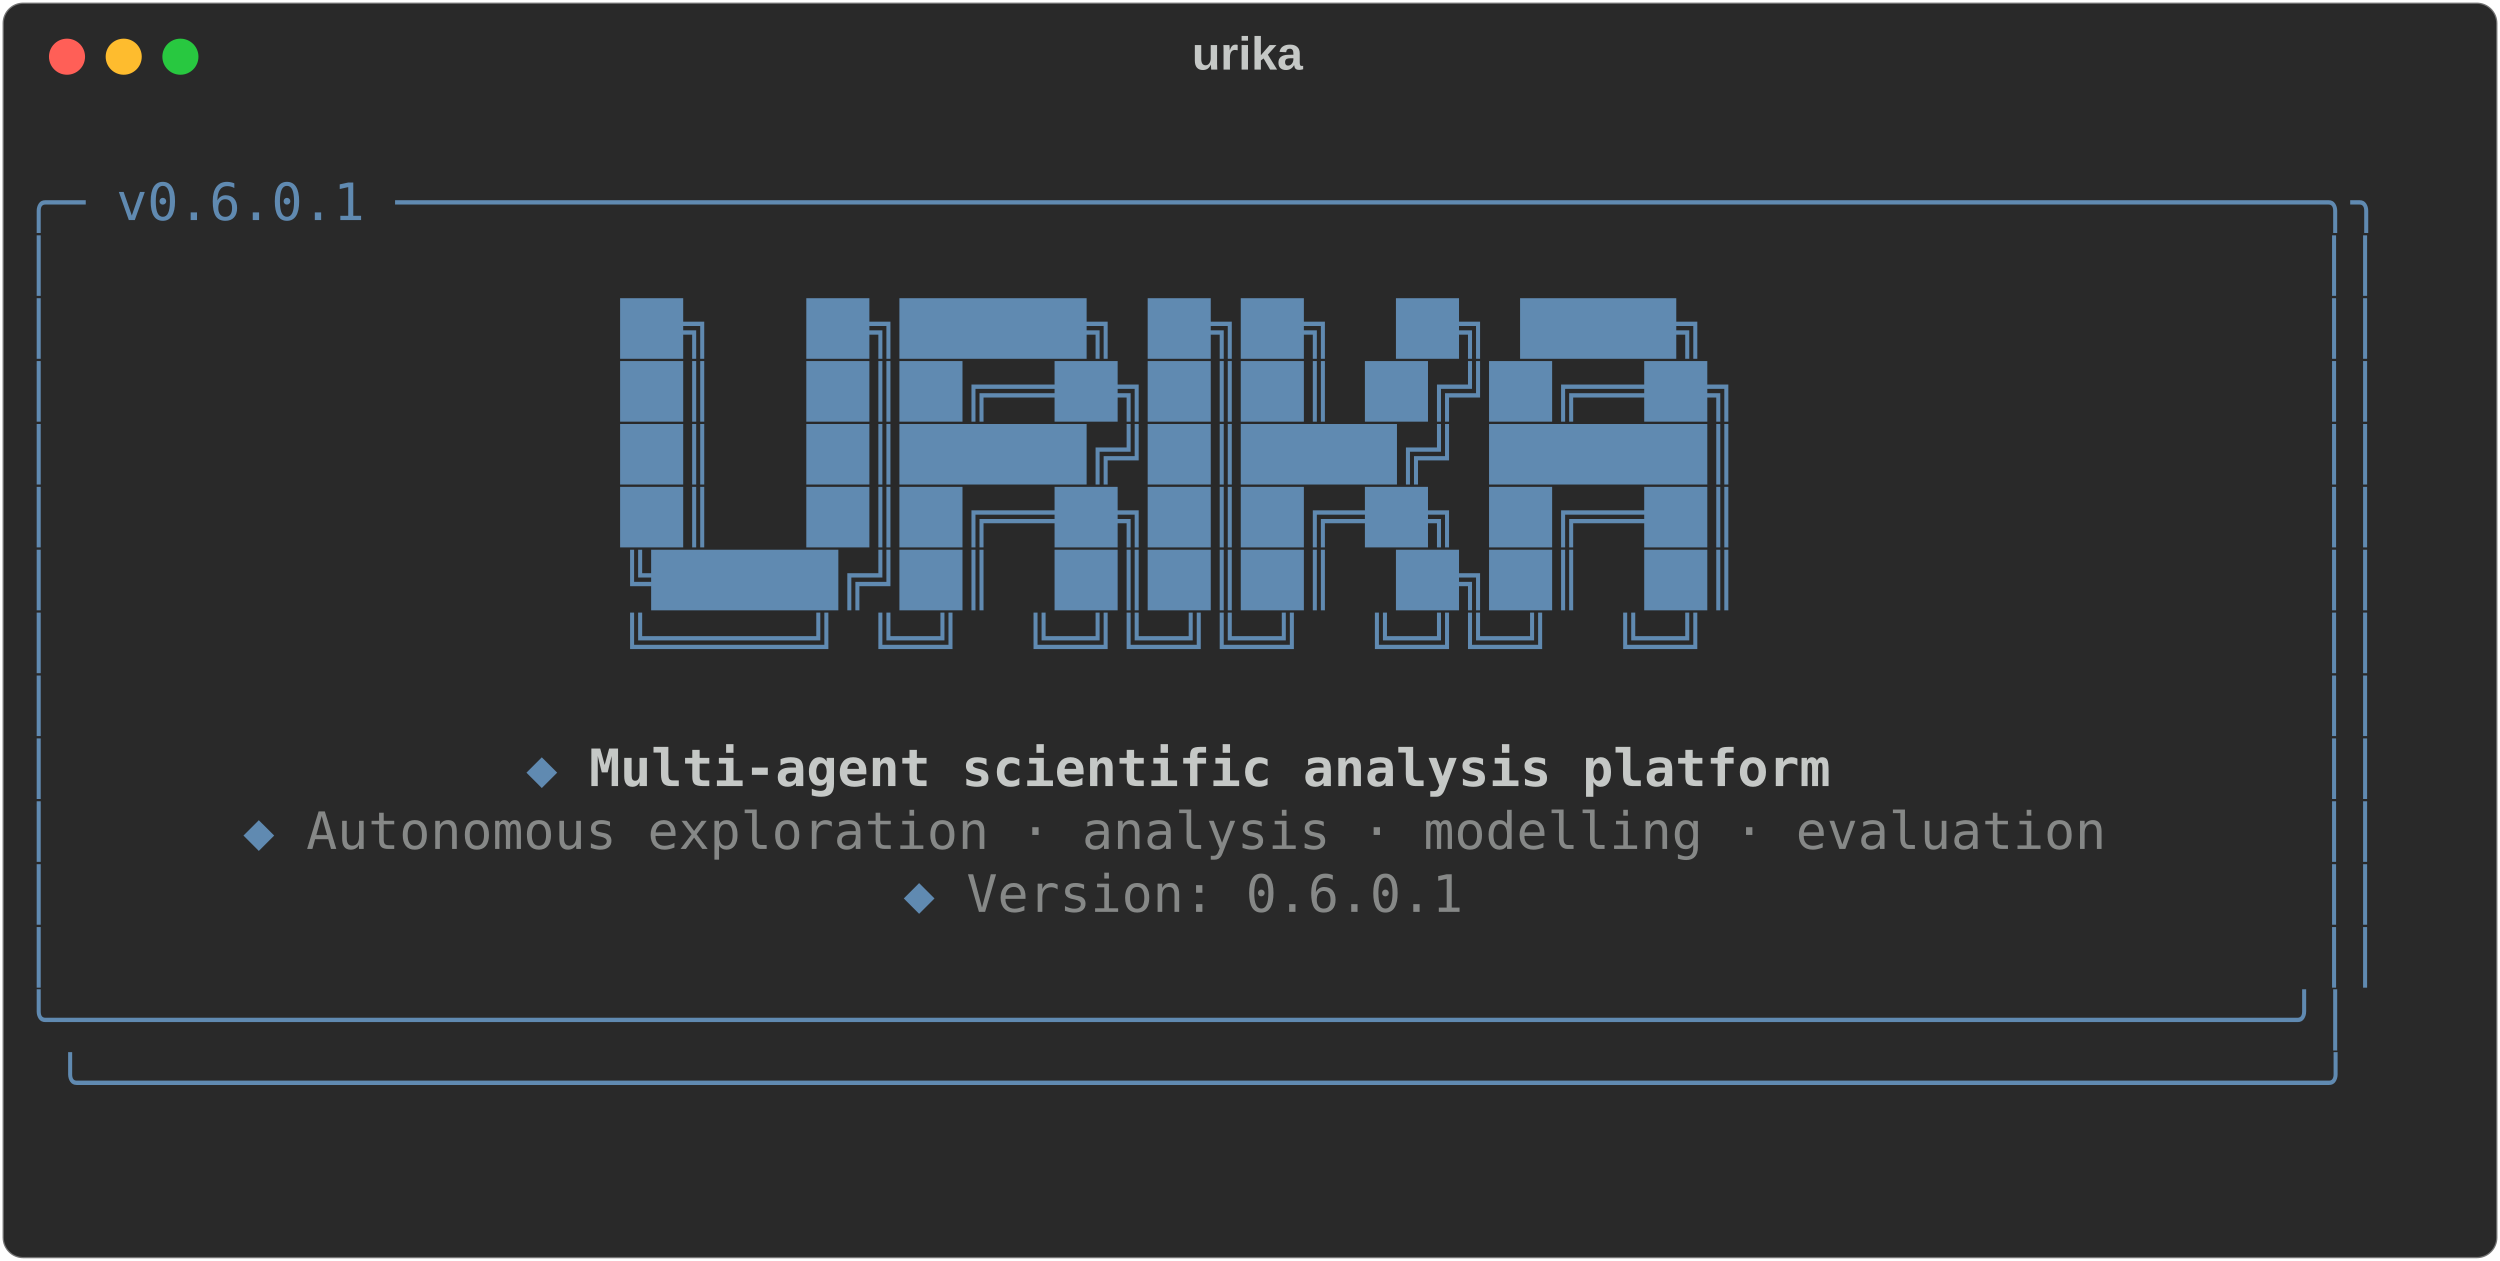
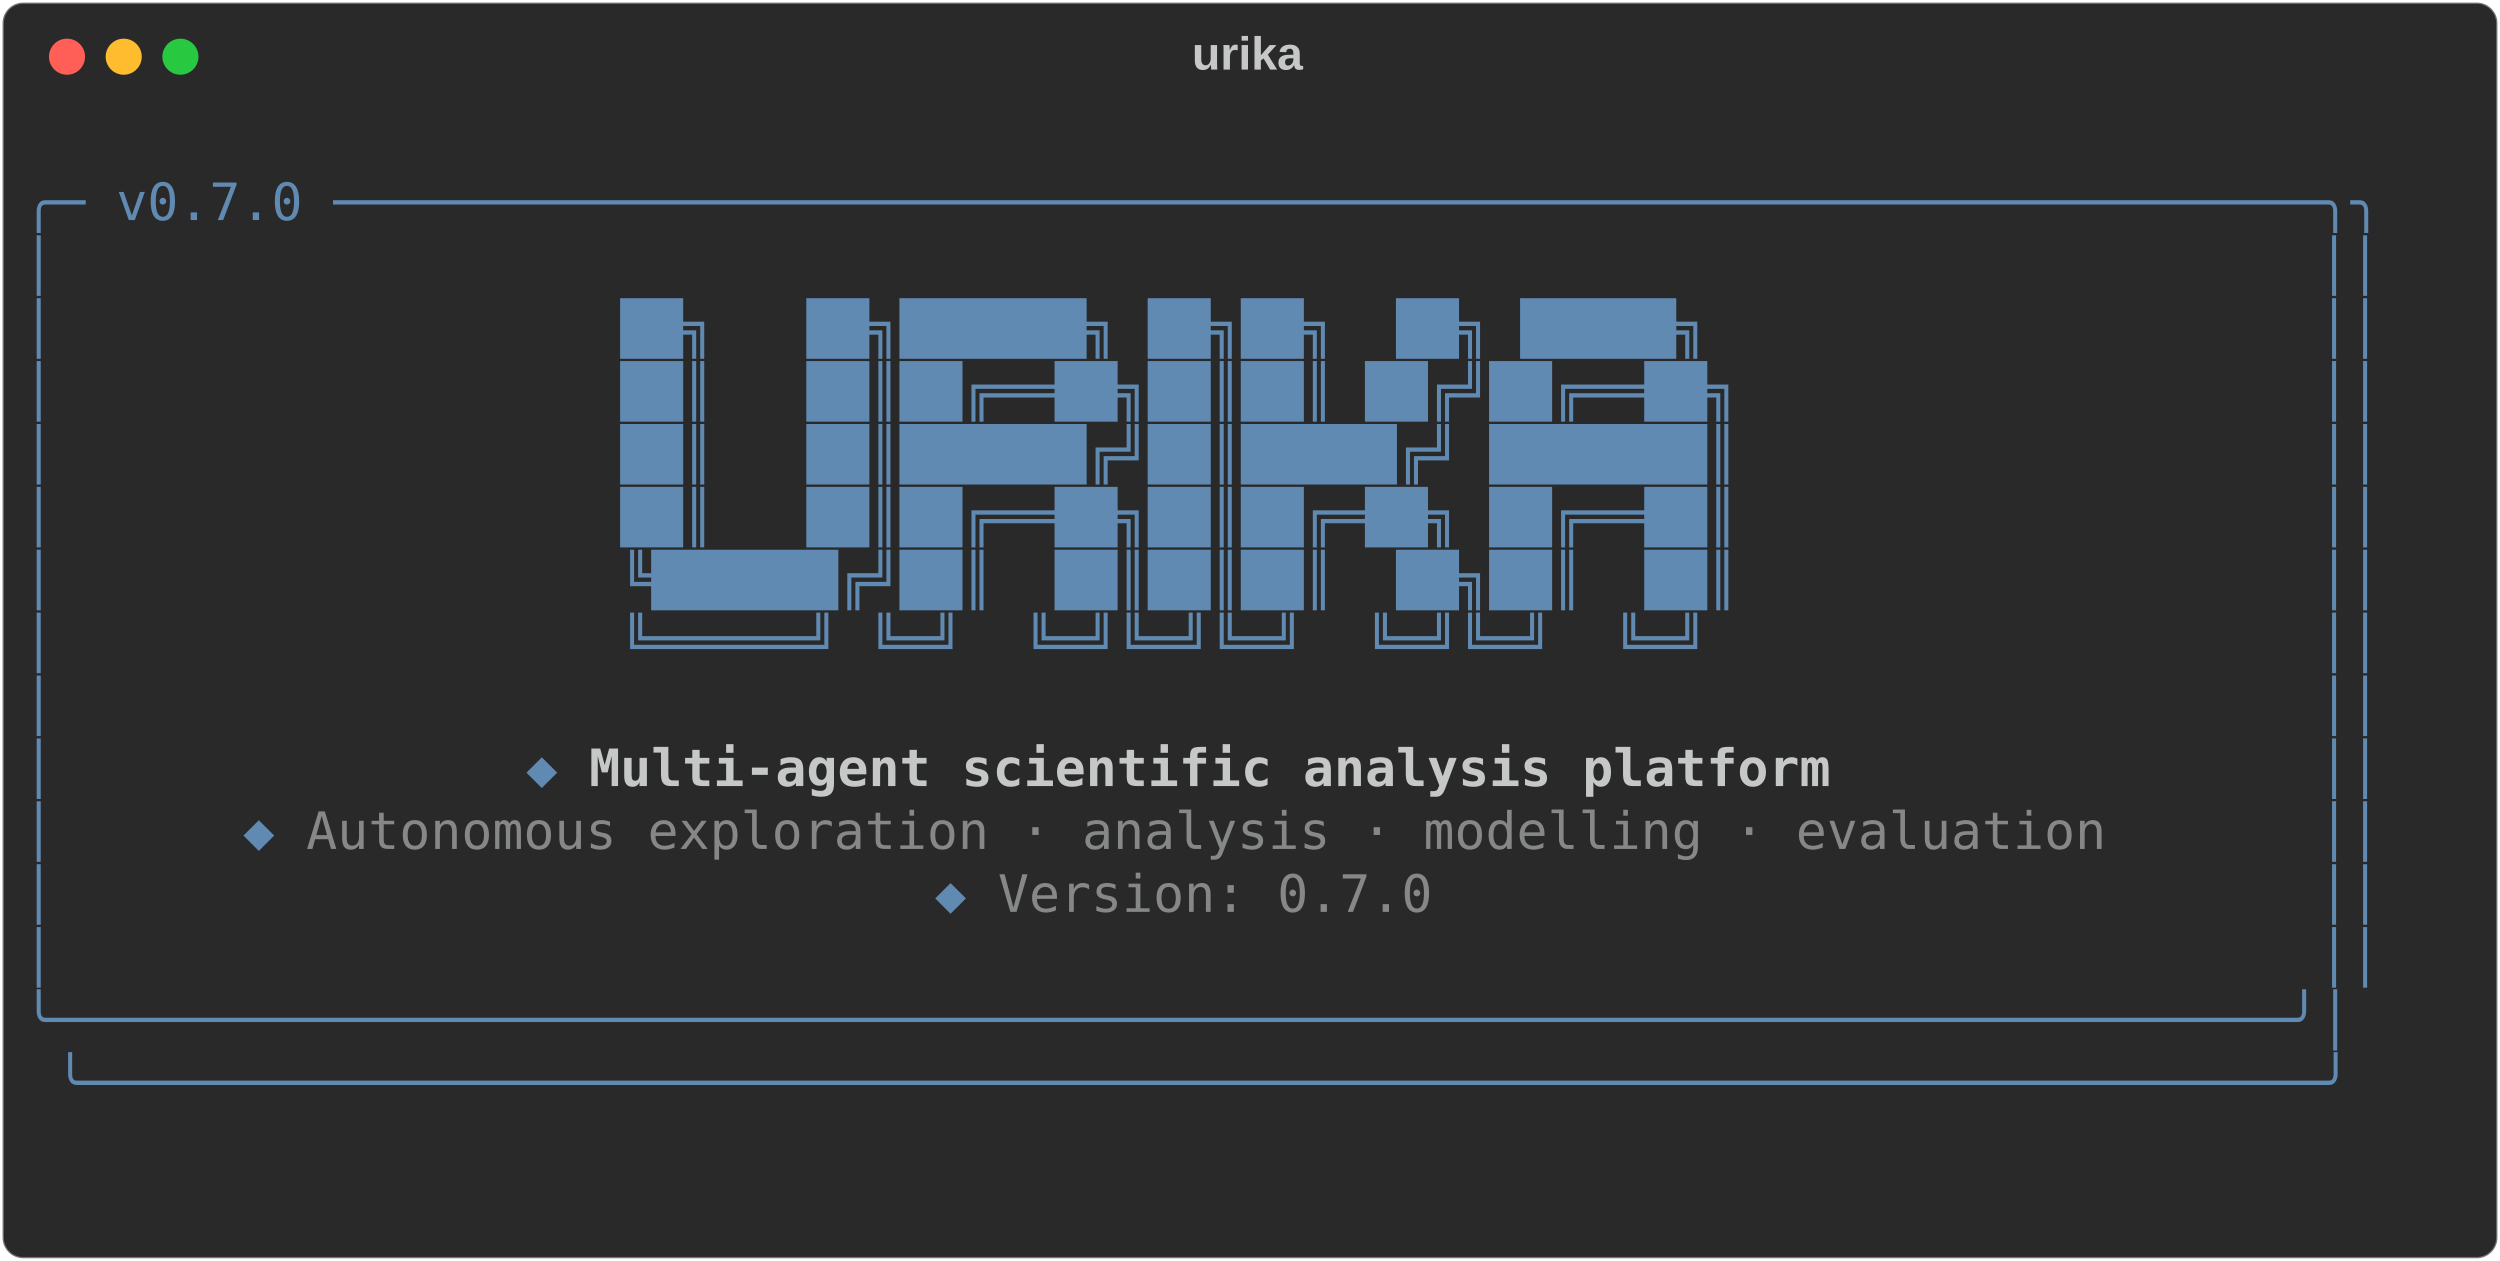
<svg xmlns="http://www.w3.org/2000/svg" class="rich-terminal" viewBox="0 0 970 489.2">
  <style>

    @font-face {
        font-family: "JetBrains Mono", "Fira Code";
        src: local("FiraCode-Regular"),
                url("https://cdnjs.cloudflare.com/ajax/libs/firacode/6.2.0/woff2/FiraCode-Regular.woff2") format("woff2"),
                url("https://cdnjs.cloudflare.com/ajax/libs/firacode/6.2.0/woff/FiraCode-Regular.woff") format("woff");
        font-style: normal;
        font-weight: 400;
    }
    @font-face {
        font-family: "JetBrains Mono", "Fira Code";
        src: local("FiraCode-Bold"),
                url("https://cdnjs.cloudflare.com/ajax/libs/firacode/6.2.0/woff2/FiraCode-Bold.woff2") format("woff2"),
                url("https://cdnjs.cloudflare.com/ajax/libs/firacode/6.2.0/woff/FiraCode-Bold.woff") format("woff");
        font-style: bold;
        font-weight: 700;
    }

-     .terminal-938280513-matrix {
+     .terminal-511248817-matrix {
        font-family: JetBrains Mono, Fira Code, DejaVu Sans Mono, monospace;
        font-size: 20px;
        line-height: 24.4px;
        font-variant-east-asian: full-width;
    }

-     .terminal-938280513-title {
+     .terminal-511248817-title {
        font-size: 18px;
        font-weight: bold;
        font-family: arial;
    }

-     .terminal-938280513-r1 { fill: #c5c8c6 }
- .terminal-938280513-r2 { fill: #608ab1 }
- .terminal-938280513-r3 { fill: #c5c8c6;font-weight: bold }
- .terminal-938280513-r4 { fill: #868887 }
+     .terminal-511248817-r1 { fill: #c5c8c6 }
+ .terminal-511248817-r2 { fill: #608ab1 }
+ .terminal-511248817-r3 { fill: #c5c8c6;font-weight: bold }
+ .terminal-511248817-r4 { fill: #868887 }
    </style>
  <defs>
-     <clipPath id="terminal-938280513-clip-terminal">
+     <clipPath id="terminal-511248817-clip-terminal">
      <rect x="0" y="0" width="950.6" height="438.2" />
    </clipPath>
-     <clipPath id="terminal-938280513-line-0">
+     <clipPath id="terminal-511248817-line-0">
      <rect x="0" y="1.5" width="951.6" height="24.65" />
    </clipPath>
-     <clipPath id="terminal-938280513-line-1">
+     <clipPath id="terminal-511248817-line-1">
      <rect x="0" y="25.9" width="951.6" height="24.65" />
    </clipPath>
-     <clipPath id="terminal-938280513-line-2">
+     <clipPath id="terminal-511248817-line-2">
      <rect x="0" y="50.3" width="951.6" height="24.65" />
    </clipPath>
-     <clipPath id="terminal-938280513-line-3">
+     <clipPath id="terminal-511248817-line-3">
      <rect x="0" y="74.7" width="951.6" height="24.65" />
    </clipPath>
-     <clipPath id="terminal-938280513-line-4">
+     <clipPath id="terminal-511248817-line-4">
      <rect x="0" y="99.1" width="951.6" height="24.65" />
    </clipPath>
-     <clipPath id="terminal-938280513-line-5">
+     <clipPath id="terminal-511248817-line-5">
      <rect x="0" y="123.5" width="951.6" height="24.65" />
    </clipPath>
-     <clipPath id="terminal-938280513-line-6">
+     <clipPath id="terminal-511248817-line-6">
      <rect x="0" y="147.9" width="951.6" height="24.65" />
    </clipPath>
-     <clipPath id="terminal-938280513-line-7">
+     <clipPath id="terminal-511248817-line-7">
      <rect x="0" y="172.3" width="951.6" height="24.65" />
    </clipPath>
-     <clipPath id="terminal-938280513-line-8">
+     <clipPath id="terminal-511248817-line-8">
      <rect x="0" y="196.7" width="951.6" height="24.65" />
    </clipPath>
-     <clipPath id="terminal-938280513-line-9">
+     <clipPath id="terminal-511248817-line-9">
      <rect x="0" y="221.1" width="951.6" height="24.65" />
    </clipPath>
-     <clipPath id="terminal-938280513-line-10">
+     <clipPath id="terminal-511248817-line-10">
      <rect x="0" y="245.5" width="951.6" height="24.65" />
    </clipPath>
-     <clipPath id="terminal-938280513-line-11">
+     <clipPath id="terminal-511248817-line-11">
      <rect x="0" y="269.9" width="951.6" height="24.65" />
    </clipPath>
-     <clipPath id="terminal-938280513-line-12">
+     <clipPath id="terminal-511248817-line-12">
      <rect x="0" y="294.3" width="951.6" height="24.65" />
    </clipPath>
-     <clipPath id="terminal-938280513-line-13">
+     <clipPath id="terminal-511248817-line-13">
      <rect x="0" y="318.7" width="951.6" height="24.65" />
    </clipPath>
-     <clipPath id="terminal-938280513-line-14">
+     <clipPath id="terminal-511248817-line-14">
      <rect x="0" y="343.1" width="951.6" height="24.65" />
    </clipPath>
-     <clipPath id="terminal-938280513-line-15">
+     <clipPath id="terminal-511248817-line-15">
      <rect x="0" y="367.5" width="951.6" height="24.65" />
    </clipPath>
-     <clipPath id="terminal-938280513-line-16">
+     <clipPath id="terminal-511248817-line-16">
      <rect x="0" y="391.9" width="951.6" height="24.65" />
    </clipPath>
  </defs>
  <rect fill="#292929" stroke="rgba(255,255,255,0.35)" stroke-width="1" x="1" y="1" width="968" height="487.2" rx="8" />
-   <text class="terminal-938280513-title" fill="#c5c8c6" text-anchor="middle" x="484" y="27">urika</text>
+   <text class="terminal-511248817-title" fill="#c5c8c6" text-anchor="middle" x="484" y="27">urika</text>
  <g transform="translate(26,22)">
    <circle cx="0" cy="0" r="7" fill="#ff5f57" />
    <circle cx="22" cy="0" r="7" fill="#febc2e" />
    <circle cx="44" cy="0" r="7" fill="#28c840" />
  </g>
-   <g transform="translate(9, 41)" clip-path="url(#terminal-938280513-clip-terminal)">
-     <g class="terminal-938280513-matrix">
-       <text class="terminal-938280513-r1" x="951.6" y="20" textLength="12.2" clip-path="url(#terminal-938280513-line-0)">
+   <g transform="translate(9, 41)" clip-path="url(#terminal-511248817-clip-terminal)">
+     <g class="terminal-511248817-matrix">
+       <text class="terminal-511248817-r1" x="951.6" y="20" textLength="12.2" clip-path="url(#terminal-511248817-line-0)">
</text>
-       <text class="terminal-938280513-r2" x="0" y="44.4" textLength="927.2" clip-path="url(#terminal-938280513-line-1)">╭─ v0.6.0.1 ──────────────────────────────────────────────────────────────╮╮</text>
-       <text class="terminal-938280513-r1" x="951.6" y="44.4" textLength="12.2" clip-path="url(#terminal-938280513-line-1)">
+       <text class="terminal-511248817-r2" x="0" y="44.4" textLength="927.2" clip-path="url(#terminal-511248817-line-1)">╭─ v0.7.0 ────────────────────────────────────────────────────────────────╮╮</text>
+       <text class="terminal-511248817-r1" x="951.6" y="44.4" textLength="12.2" clip-path="url(#terminal-511248817-line-1)">
</text>
-       <text class="terminal-938280513-r2" x="0" y="68.8" textLength="12.2" clip-path="url(#terminal-938280513-line-2)">│</text>
-       <text class="terminal-938280513-r2" x="890.6" y="68.8" textLength="24.4" clip-path="url(#terminal-938280513-line-2)">││</text>
-       <text class="terminal-938280513-r1" x="951.6" y="68.8" textLength="12.2" clip-path="url(#terminal-938280513-line-2)">
+       <text class="terminal-511248817-r2" x="0" y="68.8" textLength="12.2" clip-path="url(#terminal-511248817-line-2)">│</text>
+       <text class="terminal-511248817-r2" x="890.6" y="68.8" textLength="24.4" clip-path="url(#terminal-511248817-line-2)">││</text>
+       <text class="terminal-511248817-r1" x="951.6" y="68.8" textLength="12.2" clip-path="url(#terminal-511248817-line-2)">
</text>
-       <text class="terminal-938280513-r2" x="0" y="93.2" textLength="12.2" clip-path="url(#terminal-938280513-line-3)">│</text>
-       <text class="terminal-938280513-r2" x="231.8" y="93.2" textLength="439.2" clip-path="url(#terminal-938280513-line-3)">██╗   ██╗██████╗ ██╗██╗  ██╗ █████╗ </text>
-       <text class="terminal-938280513-r2" x="890.6" y="93.2" textLength="24.4" clip-path="url(#terminal-938280513-line-3)">││</text>
-       <text class="terminal-938280513-r1" x="951.6" y="93.2" textLength="12.2" clip-path="url(#terminal-938280513-line-3)">
+       <text class="terminal-511248817-r2" x="0" y="93.2" textLength="12.2" clip-path="url(#terminal-511248817-line-3)">│</text>
+       <text class="terminal-511248817-r2" x="231.8" y="93.2" textLength="439.2" clip-path="url(#terminal-511248817-line-3)">██╗   ██╗██████╗ ██╗██╗  ██╗ █████╗ </text>
+       <text class="terminal-511248817-r2" x="890.6" y="93.2" textLength="24.4" clip-path="url(#terminal-511248817-line-3)">││</text>
+       <text class="terminal-511248817-r1" x="951.6" y="93.2" textLength="12.2" clip-path="url(#terminal-511248817-line-3)">
</text>
-       <text class="terminal-938280513-r2" x="0" y="117.6" textLength="12.2" clip-path="url(#terminal-938280513-line-4)">│</text>
-       <text class="terminal-938280513-r2" x="231.8" y="117.6" textLength="439.2" clip-path="url(#terminal-938280513-line-4)">██║   ██║██╔══██╗██║██║ ██╔╝██╔══██╗</text>
-       <text class="terminal-938280513-r2" x="890.6" y="117.6" textLength="24.4" clip-path="url(#terminal-938280513-line-4)">││</text>
-       <text class="terminal-938280513-r1" x="951.6" y="117.6" textLength="12.2" clip-path="url(#terminal-938280513-line-4)">
+       <text class="terminal-511248817-r2" x="0" y="117.6" textLength="12.2" clip-path="url(#terminal-511248817-line-4)">│</text>
+       <text class="terminal-511248817-r2" x="231.8" y="117.6" textLength="439.2" clip-path="url(#terminal-511248817-line-4)">██║   ██║██╔══██╗██║██║ ██╔╝██╔══██╗</text>
+       <text class="terminal-511248817-r2" x="890.6" y="117.6" textLength="24.4" clip-path="url(#terminal-511248817-line-4)">││</text>
+       <text class="terminal-511248817-r1" x="951.6" y="117.6" textLength="12.2" clip-path="url(#terminal-511248817-line-4)">
</text>
-       <text class="terminal-938280513-r2" x="0" y="142" textLength="12.2" clip-path="url(#terminal-938280513-line-5)">│</text>
-       <text class="terminal-938280513-r2" x="231.8" y="142" textLength="439.2" clip-path="url(#terminal-938280513-line-5)">██║   ██║██████╔╝██║█████╔╝ ███████║</text>
-       <text class="terminal-938280513-r2" x="890.6" y="142" textLength="24.4" clip-path="url(#terminal-938280513-line-5)">││</text>
-       <text class="terminal-938280513-r1" x="951.6" y="142" textLength="12.2" clip-path="url(#terminal-938280513-line-5)">
+       <text class="terminal-511248817-r2" x="0" y="142" textLength="12.2" clip-path="url(#terminal-511248817-line-5)">│</text>
+       <text class="terminal-511248817-r2" x="231.8" y="142" textLength="439.2" clip-path="url(#terminal-511248817-line-5)">██║   ██║██████╔╝██║█████╔╝ ███████║</text>
+       <text class="terminal-511248817-r2" x="890.6" y="142" textLength="24.4" clip-path="url(#terminal-511248817-line-5)">││</text>
+       <text class="terminal-511248817-r1" x="951.6" y="142" textLength="12.2" clip-path="url(#terminal-511248817-line-5)">
</text>
-       <text class="terminal-938280513-r2" x="0" y="166.4" textLength="12.2" clip-path="url(#terminal-938280513-line-6)">│</text>
-       <text class="terminal-938280513-r2" x="231.8" y="166.4" textLength="439.2" clip-path="url(#terminal-938280513-line-6)">██║   ██║██╔══██╗██║██╔═██╗ ██╔══██║</text>
-       <text class="terminal-938280513-r2" x="890.6" y="166.4" textLength="24.4" clip-path="url(#terminal-938280513-line-6)">││</text>
-       <text class="terminal-938280513-r1" x="951.6" y="166.4" textLength="12.2" clip-path="url(#terminal-938280513-line-6)">
+       <text class="terminal-511248817-r2" x="0" y="166.4" textLength="12.2" clip-path="url(#terminal-511248817-line-6)">│</text>
+       <text class="terminal-511248817-r2" x="231.8" y="166.4" textLength="439.2" clip-path="url(#terminal-511248817-line-6)">██║   ██║██╔══██╗██║██╔═██╗ ██╔══██║</text>
+       <text class="terminal-511248817-r2" x="890.6" y="166.4" textLength="24.4" clip-path="url(#terminal-511248817-line-6)">││</text>
+       <text class="terminal-511248817-r1" x="951.6" y="166.4" textLength="12.2" clip-path="url(#terminal-511248817-line-6)">
</text>
-       <text class="terminal-938280513-r2" x="0" y="190.8" textLength="12.2" clip-path="url(#terminal-938280513-line-7)">│</text>
-       <text class="terminal-938280513-r2" x="231.8" y="190.8" textLength="439.2" clip-path="url(#terminal-938280513-line-7)">╚██████╔╝██║  ██║██║██║  ██╗██║  ██║</text>
-       <text class="terminal-938280513-r2" x="890.6" y="190.8" textLength="24.4" clip-path="url(#terminal-938280513-line-7)">││</text>
-       <text class="terminal-938280513-r1" x="951.6" y="190.8" textLength="12.2" clip-path="url(#terminal-938280513-line-7)">
+       <text class="terminal-511248817-r2" x="0" y="190.8" textLength="12.2" clip-path="url(#terminal-511248817-line-7)">│</text>
+       <text class="terminal-511248817-r2" x="231.8" y="190.8" textLength="439.2" clip-path="url(#terminal-511248817-line-7)">╚██████╔╝██║  ██║██║██║  ██╗██║  ██║</text>
+       <text class="terminal-511248817-r2" x="890.6" y="190.8" textLength="24.4" clip-path="url(#terminal-511248817-line-7)">││</text>
+       <text class="terminal-511248817-r1" x="951.6" y="190.8" textLength="12.2" clip-path="url(#terminal-511248817-line-7)">
</text>
-       <text class="terminal-938280513-r2" x="0" y="215.2" textLength="12.2" clip-path="url(#terminal-938280513-line-8)">│</text>
-       <text class="terminal-938280513-r2" x="231.8" y="215.2" textLength="439.2" clip-path="url(#terminal-938280513-line-8)"> ╚═════╝ ╚═╝  ╚═╝╚═╝╚═╝  ╚═╝╚═╝  ╚═╝</text>
-       <text class="terminal-938280513-r2" x="890.6" y="215.2" textLength="24.4" clip-path="url(#terminal-938280513-line-8)">││</text>
-       <text class="terminal-938280513-r1" x="951.6" y="215.2" textLength="12.2" clip-path="url(#terminal-938280513-line-8)">
+       <text class="terminal-511248817-r2" x="0" y="215.2" textLength="12.2" clip-path="url(#terminal-511248817-line-8)">│</text>
+       <text class="terminal-511248817-r2" x="231.8" y="215.2" textLength="439.2" clip-path="url(#terminal-511248817-line-8)"> ╚═════╝ ╚═╝  ╚═╝╚═╝╚═╝  ╚═╝╚═╝  ╚═╝</text>
+       <text class="terminal-511248817-r2" x="890.6" y="215.2" textLength="24.4" clip-path="url(#terminal-511248817-line-8)">││</text>
+       <text class="terminal-511248817-r1" x="951.6" y="215.2" textLength="12.2" clip-path="url(#terminal-511248817-line-8)">
</text>
-       <text class="terminal-938280513-r2" x="0" y="239.6" textLength="12.2" clip-path="url(#terminal-938280513-line-9)">│</text>
-       <text class="terminal-938280513-r2" x="890.6" y="239.6" textLength="24.4" clip-path="url(#terminal-938280513-line-9)">││</text>
-       <text class="terminal-938280513-r1" x="951.6" y="239.6" textLength="12.2" clip-path="url(#terminal-938280513-line-9)">
+       <text class="terminal-511248817-r2" x="0" y="239.6" textLength="12.2" clip-path="url(#terminal-511248817-line-9)">│</text>
+       <text class="terminal-511248817-r2" x="890.6" y="239.6" textLength="24.4" clip-path="url(#terminal-511248817-line-9)">││</text>
+       <text class="terminal-511248817-r1" x="951.6" y="239.6" textLength="12.2" clip-path="url(#terminal-511248817-line-9)">
</text>
-       <text class="terminal-938280513-r2" x="0" y="264" textLength="12.2" clip-path="url(#terminal-938280513-line-10)">│</text>
-       <text class="terminal-938280513-r2" x="195.2" y="264" textLength="12.2" clip-path="url(#terminal-938280513-line-10)">◆</text>
-       <text class="terminal-938280513-r3" x="219.6" y="264" textLength="488" clip-path="url(#terminal-938280513-line-10)">Multi-agent scientific analysis platform</text>
-       <text class="terminal-938280513-r2" x="890.6" y="264" textLength="24.4" clip-path="url(#terminal-938280513-line-10)">││</text>
-       <text class="terminal-938280513-r1" x="951.6" y="264" textLength="12.2" clip-path="url(#terminal-938280513-line-10)">
+       <text class="terminal-511248817-r2" x="0" y="264" textLength="12.2" clip-path="url(#terminal-511248817-line-10)">│</text>
+       <text class="terminal-511248817-r2" x="195.2" y="264" textLength="12.2" clip-path="url(#terminal-511248817-line-10)">◆</text>
+       <text class="terminal-511248817-r3" x="219.6" y="264" textLength="488" clip-path="url(#terminal-511248817-line-10)">Multi-agent scientific analysis platform</text>
+       <text class="terminal-511248817-r2" x="890.6" y="264" textLength="24.4" clip-path="url(#terminal-511248817-line-10)">││</text>
+       <text class="terminal-511248817-r1" x="951.6" y="264" textLength="12.2" clip-path="url(#terminal-511248817-line-10)">
</text>
-       <text class="terminal-938280513-r2" x="0" y="288.4" textLength="12.2" clip-path="url(#terminal-938280513-line-11)">│</text>
-       <text class="terminal-938280513-r2" x="85.4" y="288.4" textLength="12.2" clip-path="url(#terminal-938280513-line-11)">◆</text>
-       <text class="terminal-938280513-r4" x="109.8" y="288.4" textLength="707.6" clip-path="url(#terminal-938280513-line-11)">Autonomous exploration · analysis · modelling · evaluation</text>
-       <text class="terminal-938280513-r2" x="890.6" y="288.4" textLength="24.4" clip-path="url(#terminal-938280513-line-11)">││</text>
-       <text class="terminal-938280513-r1" x="951.6" y="288.4" textLength="12.2" clip-path="url(#terminal-938280513-line-11)">
+       <text class="terminal-511248817-r2" x="0" y="288.4" textLength="12.2" clip-path="url(#terminal-511248817-line-11)">│</text>
+       <text class="terminal-511248817-r2" x="85.4" y="288.4" textLength="12.2" clip-path="url(#terminal-511248817-line-11)">◆</text>
+       <text class="terminal-511248817-r4" x="109.8" y="288.4" textLength="707.6" clip-path="url(#terminal-511248817-line-11)">Autonomous exploration · analysis · modelling · evaluation</text>
+       <text class="terminal-511248817-r2" x="890.6" y="288.4" textLength="24.4" clip-path="url(#terminal-511248817-line-11)">││</text>
+       <text class="terminal-511248817-r1" x="951.6" y="288.4" textLength="12.2" clip-path="url(#terminal-511248817-line-11)">
</text>
-       <text class="terminal-938280513-r2" x="0" y="312.8" textLength="12.2" clip-path="url(#terminal-938280513-line-12)">│</text>
-       <text class="terminal-938280513-r2" x="341.6" y="312.8" textLength="12.2" clip-path="url(#terminal-938280513-line-12)">◆</text>
-       <text class="terminal-938280513-r4" x="366" y="312.8" textLength="195.2" clip-path="url(#terminal-938280513-line-12)">Version: 0.6.0.1</text>
-       <text class="terminal-938280513-r2" x="890.6" y="312.8" textLength="24.4" clip-path="url(#terminal-938280513-line-12)">││</text>
-       <text class="terminal-938280513-r1" x="951.6" y="312.8" textLength="12.2" clip-path="url(#terminal-938280513-line-12)">
+       <text class="terminal-511248817-r2" x="0" y="312.8" textLength="12.2" clip-path="url(#terminal-511248817-line-12)">│</text>
+       <text class="terminal-511248817-r2" x="353.8" y="312.8" textLength="12.2" clip-path="url(#terminal-511248817-line-12)">◆</text>
+       <text class="terminal-511248817-r4" x="378.2" y="312.8" textLength="170.8" clip-path="url(#terminal-511248817-line-12)">Version: 0.7.0</text>
+       <text class="terminal-511248817-r2" x="890.6" y="312.8" textLength="24.4" clip-path="url(#terminal-511248817-line-12)">││</text>
+       <text class="terminal-511248817-r1" x="951.6" y="312.8" textLength="12.2" clip-path="url(#terminal-511248817-line-12)">
</text>
-       <text class="terminal-938280513-r2" x="0" y="337.2" textLength="12.2" clip-path="url(#terminal-938280513-line-13)">│</text>
-       <text class="terminal-938280513-r2" x="890.6" y="337.2" textLength="24.4" clip-path="url(#terminal-938280513-line-13)">││</text>
-       <text class="terminal-938280513-r1" x="951.6" y="337.2" textLength="12.2" clip-path="url(#terminal-938280513-line-13)">
+       <text class="terminal-511248817-r2" x="0" y="337.2" textLength="12.2" clip-path="url(#terminal-511248817-line-13)">│</text>
+       <text class="terminal-511248817-r2" x="890.6" y="337.2" textLength="24.4" clip-path="url(#terminal-511248817-line-13)">││</text>
+       <text class="terminal-511248817-r1" x="951.6" y="337.2" textLength="12.2" clip-path="url(#terminal-511248817-line-13)">
</text>
-       <text class="terminal-938280513-r2" x="0" y="361.6" textLength="915" clip-path="url(#terminal-938280513-line-14)">╰────────────────────────────────────────────────────────────────────────╯│</text>
-       <text class="terminal-938280513-r1" x="951.6" y="361.6" textLength="12.2" clip-path="url(#terminal-938280513-line-14)">
+       <text class="terminal-511248817-r2" x="0" y="361.6" textLength="915" clip-path="url(#terminal-511248817-line-14)">╰────────────────────────────────────────────────────────────────────────╯│</text>
+       <text class="terminal-511248817-r1" x="951.6" y="361.6" textLength="12.2" clip-path="url(#terminal-511248817-line-14)">
</text>
-       <text class="terminal-938280513-r2" x="12.2" y="386" textLength="902.8" clip-path="url(#terminal-938280513-line-15)">╰────────────────────────────────────────────────────────────────────────╯</text>
-       <text class="terminal-938280513-r1" x="951.6" y="386" textLength="12.2" clip-path="url(#terminal-938280513-line-15)">
+       <text class="terminal-511248817-r2" x="12.2" y="386" textLength="902.8" clip-path="url(#terminal-511248817-line-15)">╰────────────────────────────────────────────────────────────────────────╯</text>
+       <text class="terminal-511248817-r1" x="951.6" y="386" textLength="12.2" clip-path="url(#terminal-511248817-line-15)">
</text>
-       <text class="terminal-938280513-r1" x="951.6" y="410.4" textLength="12.2" clip-path="url(#terminal-938280513-line-16)">
+       <text class="terminal-511248817-r1" x="951.6" y="410.4" textLength="12.2" clip-path="url(#terminal-511248817-line-16)">
</text>
-       <text class="terminal-938280513-r1" x="951.6" y="434.8" textLength="12.2" clip-path="url(#terminal-938280513-line-17)">
+       <text class="terminal-511248817-r1" x="951.6" y="434.8" textLength="12.2" clip-path="url(#terminal-511248817-line-17)">
</text>
    </g>
  </g>
</svg>
